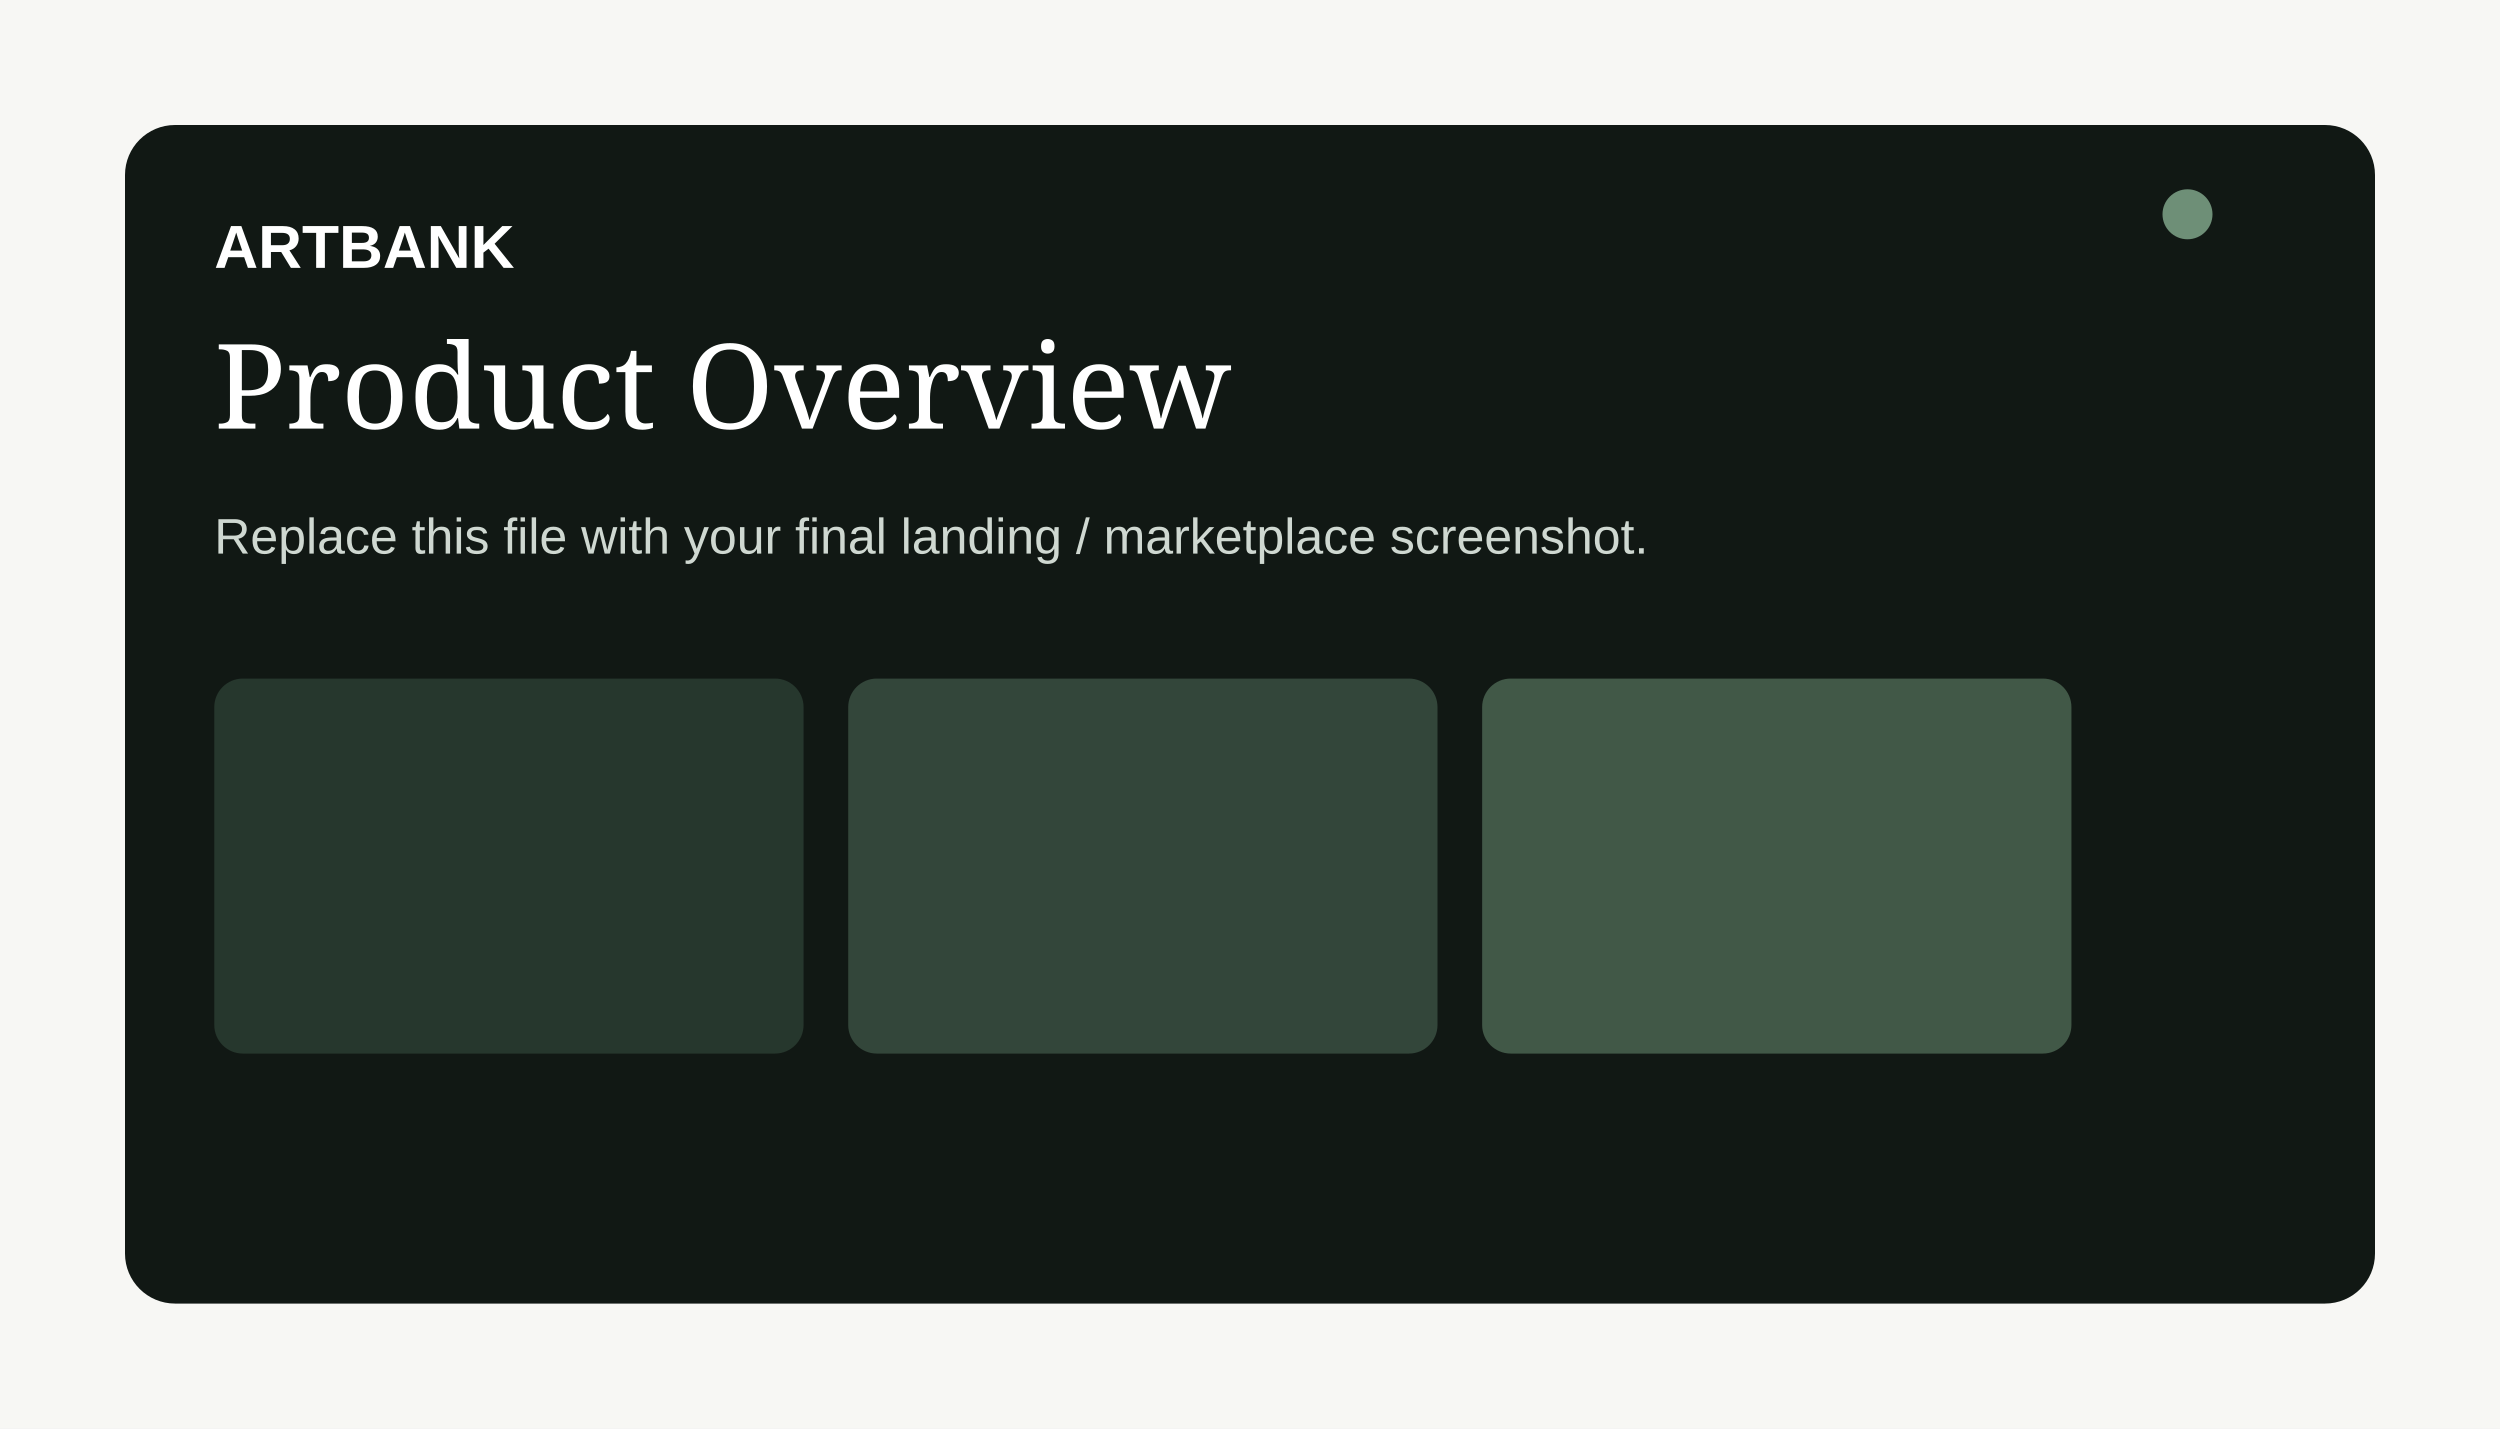
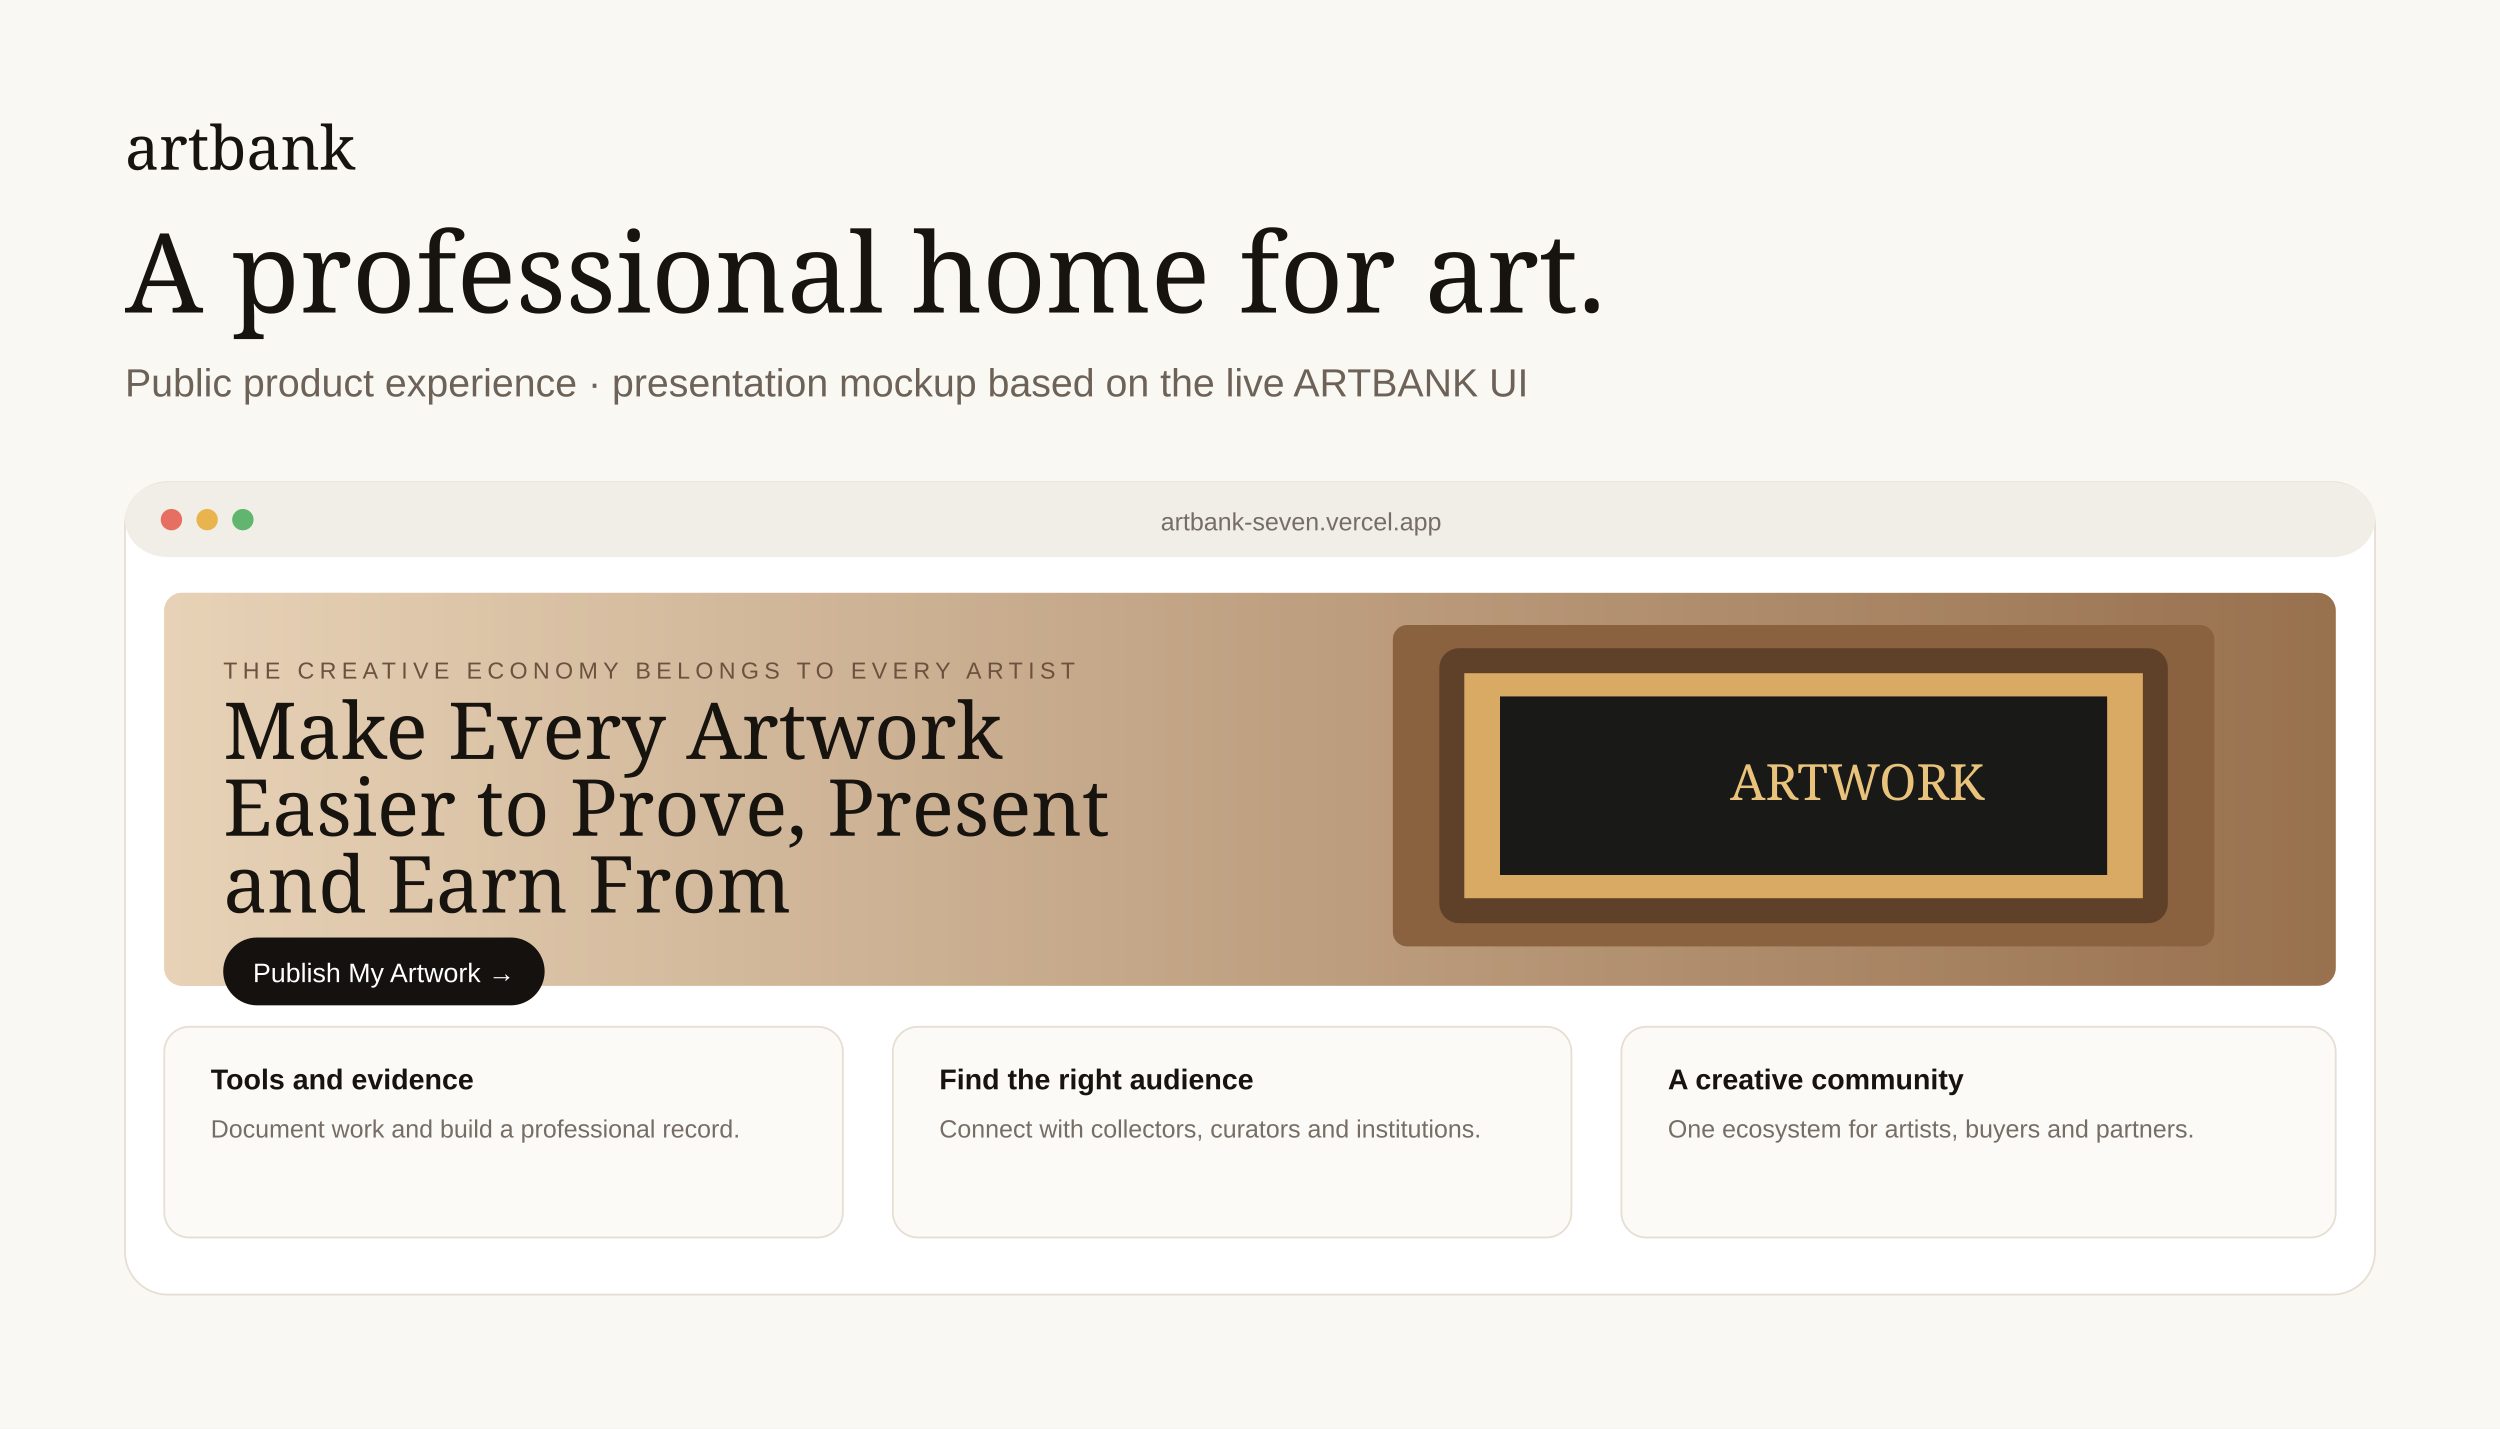
<svg xmlns="http://www.w3.org/2000/svg" width="1400" height="800" viewBox="0 0 1400 800">
-   <rect width="1400" height="800" fill="#f7f7f4" />
-   <rect x="70" y="70" width="1260" height="660" rx="28" fill="#111814" />
-   <text x="120" y="150" font-family="Arial, Helvetica, sans-serif" font-size="34" fill="#ffffff" font-weight="700">ARTBANK</text>
-   <text x="120" y="240" font-family="Georgia, serif" font-size="66" fill="#ffffff">Product Overview</text>
-   <text x="120" y="310" font-family="Arial, Helvetica, sans-serif" font-size="28" fill="#cfd8d1">Replace this file with your final landing / marketplace screenshot.</text>
-   <rect x="120" y="380" width="330" height="210" rx="16" fill="#26372d" />
-   <rect x="475" y="380" width="330" height="210" rx="16" fill="#33463a" />
-   <rect x="830" y="380" width="330" height="210" rx="16" fill="#415847" />
-   <circle cx="1225" cy="120" r="14" fill="#6e8f77" />
+   <rect width="1400" height="800" fill="#faf8f3" />
+   <text x="70" y="95" font-family="Georgia,serif" font-size="34" fill="#17130f">artbank</text>
+   <text x="70" y="175" font-family="Georgia,serif" font-size="62" fill="#17130f">A professional home for art.</text>
+   <text x="70" y="222" font-family="Arial,sans-serif" font-size="22" fill="#6d6258">Public product experience · presentation mockup based on the live ARTBANK UI</text>
+   <rect x="70" y="270" width="1260" height="455" rx="24" fill="#fff" stroke="#e6ded2" />
+   <rect x="70" y="270" width="1260" height="42" rx="24" fill="#f1eee8" />
+   <circle cx="96" cy="291" r="6" fill="#e66f61" />
+   <circle cx="116" cy="291" r="6" fill="#e8b44d" />
+   <circle cx="136" cy="291" r="6" fill="#61b56f" />
+   <text x="650" y="297" font-family="Arial,sans-serif" font-size="14" fill="#766d65">artbank-seven.vercel.app</text>
+   <rect x="92" y="332" width="1216" height="220" rx="10" fill="#d8b084" />
+   <rect x="92" y="332" width="1216" height="220" rx="10" fill="url(#g)" opacity=".7" />
+   <defs>
+     <linearGradient id="g" x1="0" x2="1">
+       <stop offset="0" stop-color="#efe2ce" />
+       <stop offset="1" stop-color="#7d5637" />
+     </linearGradient>
+   </defs>
+   <text x="125" y="380" font-family="Arial,sans-serif" font-size="13" letter-spacing="3" fill="#6b513e">THE CREATIVE ECONOMY BELONGS TO EVERY ARTIST</text>
+   <text x="125" y="425" font-family="Georgia,serif" font-size="44" fill="#17130f">Make Every Artwork</text>
+   <text x="125" y="468" font-family="Georgia,serif" font-size="44" fill="#17130f">Easier to Prove, Present</text>
+   <text x="125" y="511" font-family="Georgia,serif" font-size="44" fill="#17130f">and Earn From</text>
+   <rect x="125" y="525" width="180" height="38" rx="19" fill="#15110e" />
+   <text x="215" y="550" text-anchor="middle" font-family="Arial,sans-serif" font-size="15" fill="#fff">Publish My Artwork →</text>
+   <rect x="780" y="350" width="460" height="180" rx="8" fill="#8a623f" />
+   <rect x="813" y="370" width="394" height="140" rx="4" fill="#d9aa63" stroke="#5f4029" stroke-width="14" />
+   <rect x="840" y="390" width="340" height="100" fill="#191918" />
+   <text x="1040" y="448" text-anchor="middle" font-family="Georgia,serif" font-size="28" fill="#e9c37b">ARTWORK</text>
+   <rect x="92" y="575" width="380" height="118" rx="14" fill="#fbfaf7" stroke="#e6ded2" />
+   <rect x="500" y="575" width="380" height="118" rx="14" fill="#fbfaf7" stroke="#e6ded2" />
+   <rect x="908" y="575" width="400" height="118" rx="14" fill="#fbfaf7" stroke="#e6ded2" />
+   <text x="118" y="610" font-family="Arial,sans-serif" font-size="16" font-weight="700" fill="#17130f">Tools and evidence</text>
+   <text x="118" y="637" font-family="Arial,sans-serif" font-size="14" fill="#766d65">Document work and build a professional record.</text>
+   <text x="526" y="610" font-family="Arial,sans-serif" font-size="16" font-weight="700" fill="#17130f">Find the right audience</text>
+   <text x="526" y="637" font-family="Arial,sans-serif" font-size="14" fill="#766d65">Connect with collectors, curators and institutions.</text>
+   <text x="934" y="610" font-family="Arial,sans-serif" font-size="16" font-weight="700" fill="#17130f">A creative community</text>
+   <text x="934" y="637" font-family="Arial,sans-serif" font-size="14" fill="#766d65">One ecosystem for artists, buyers and partners.</text>
</svg>
